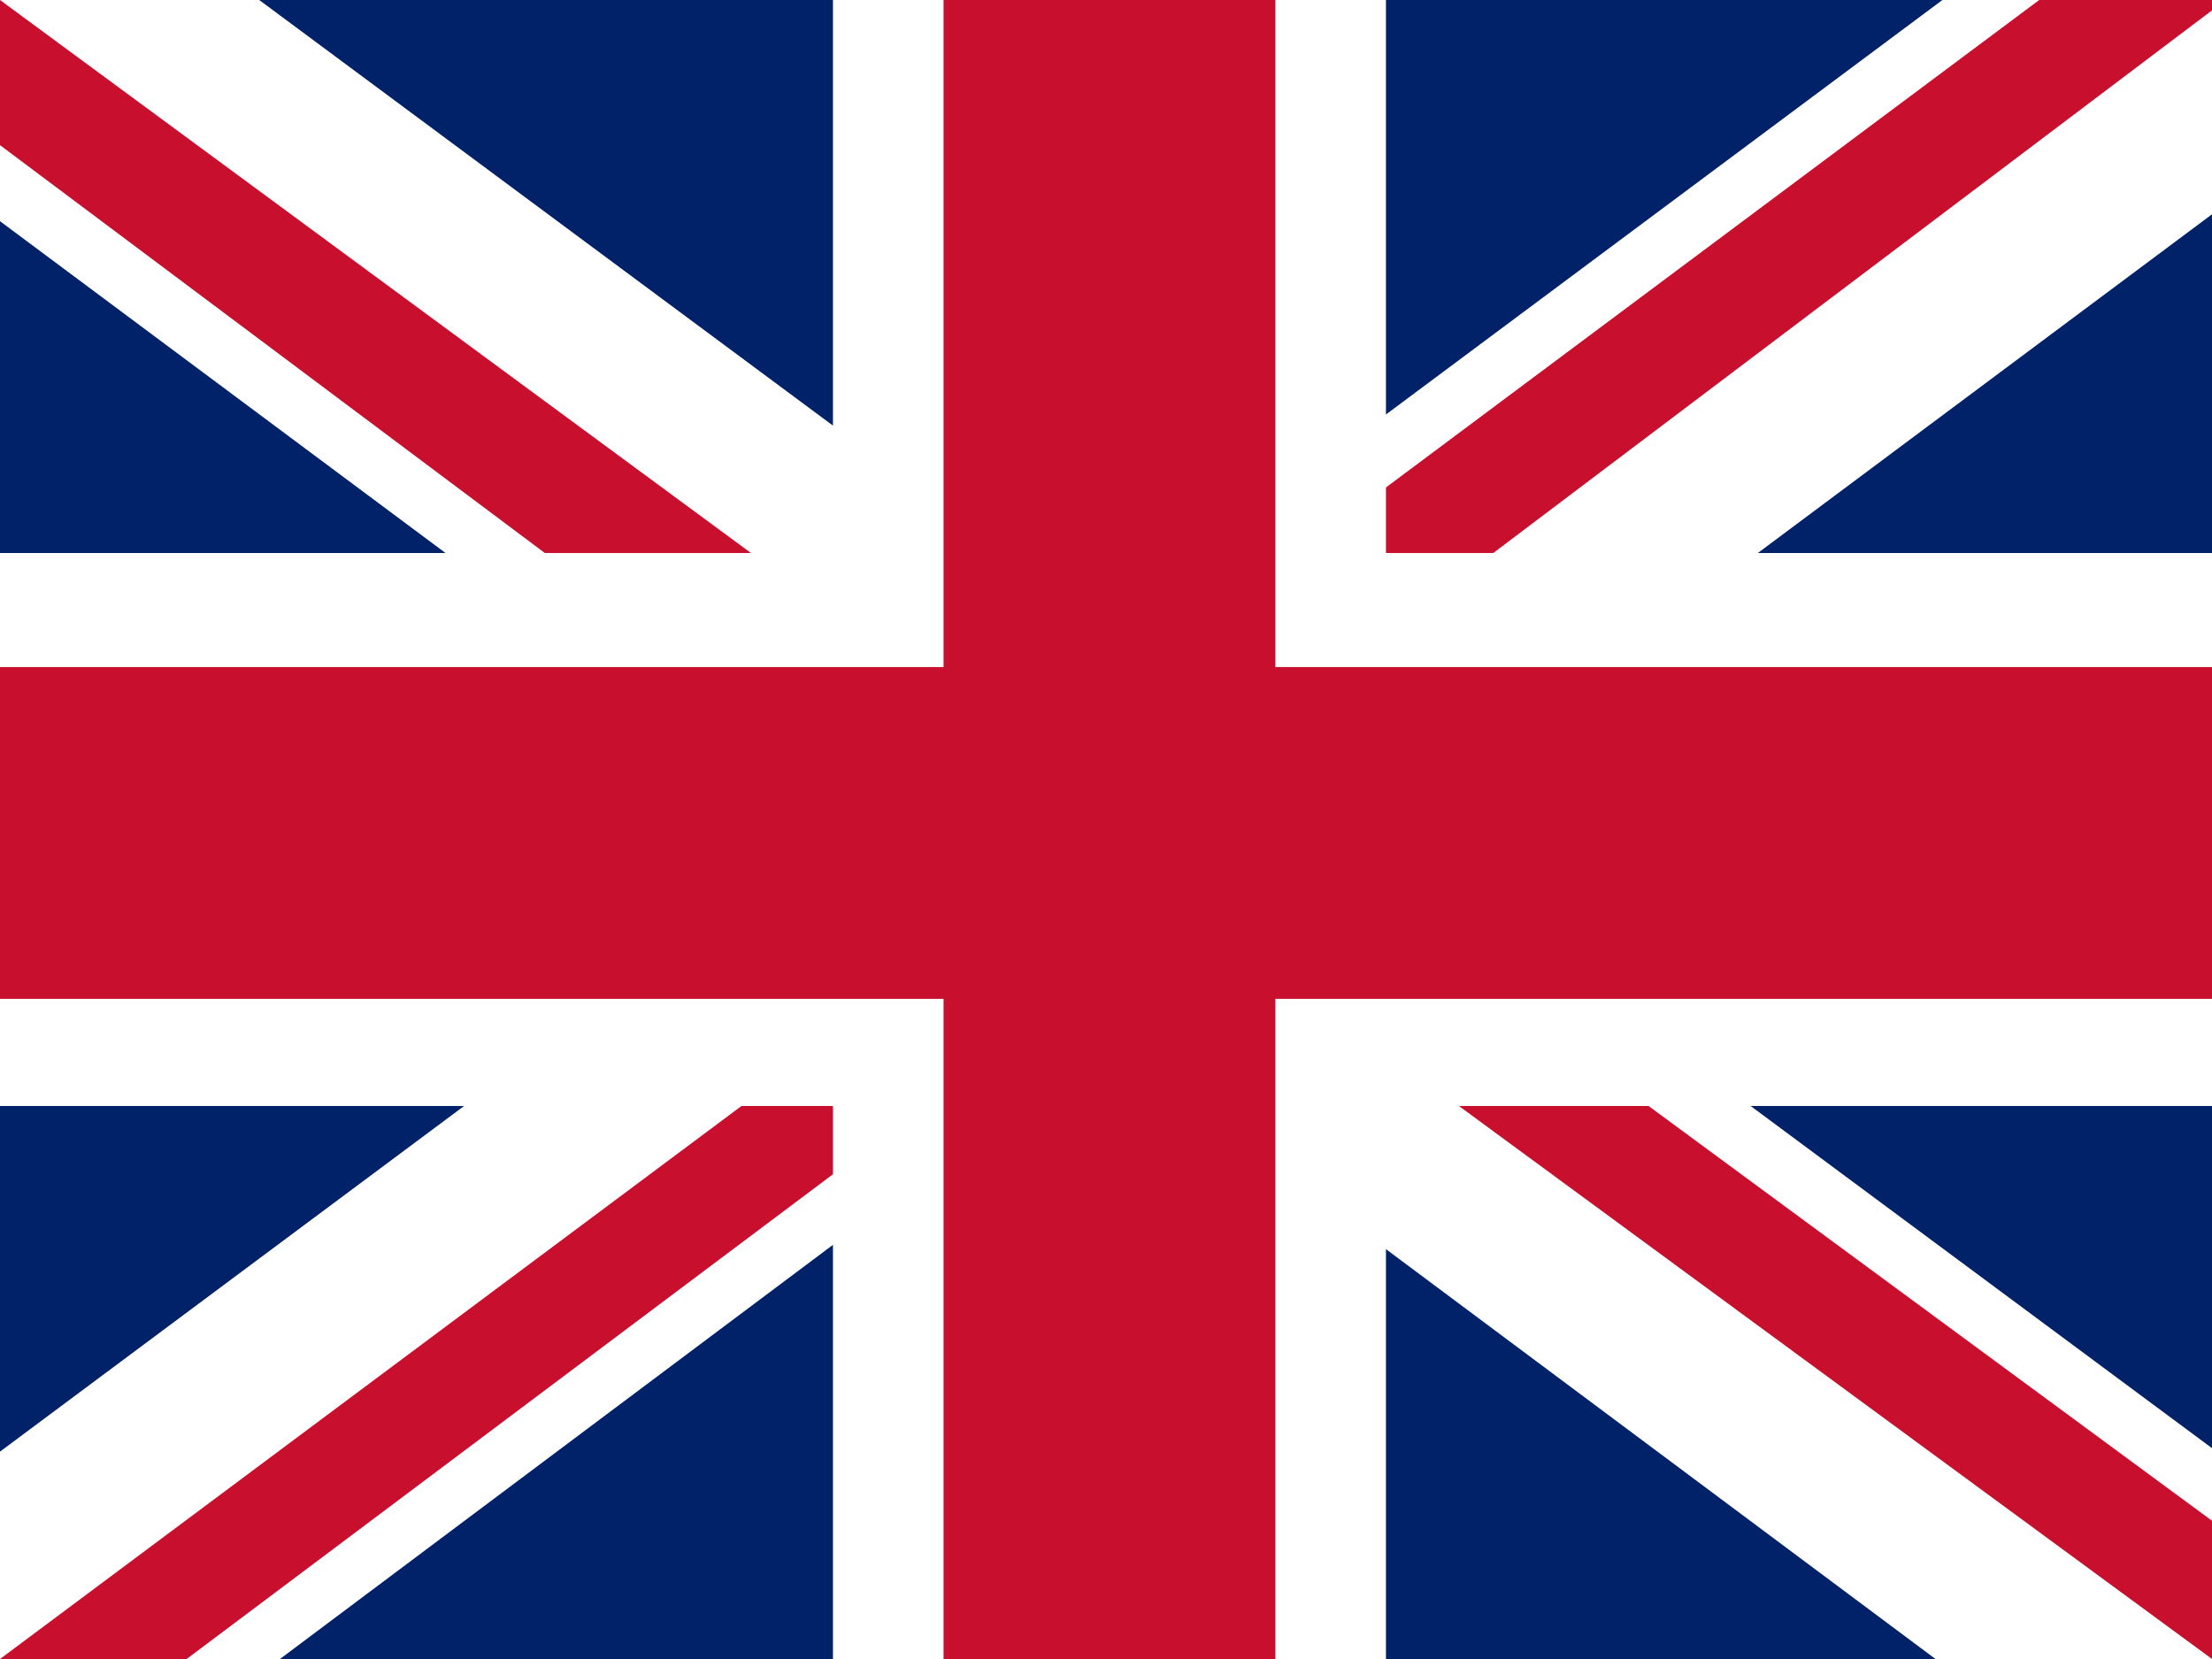
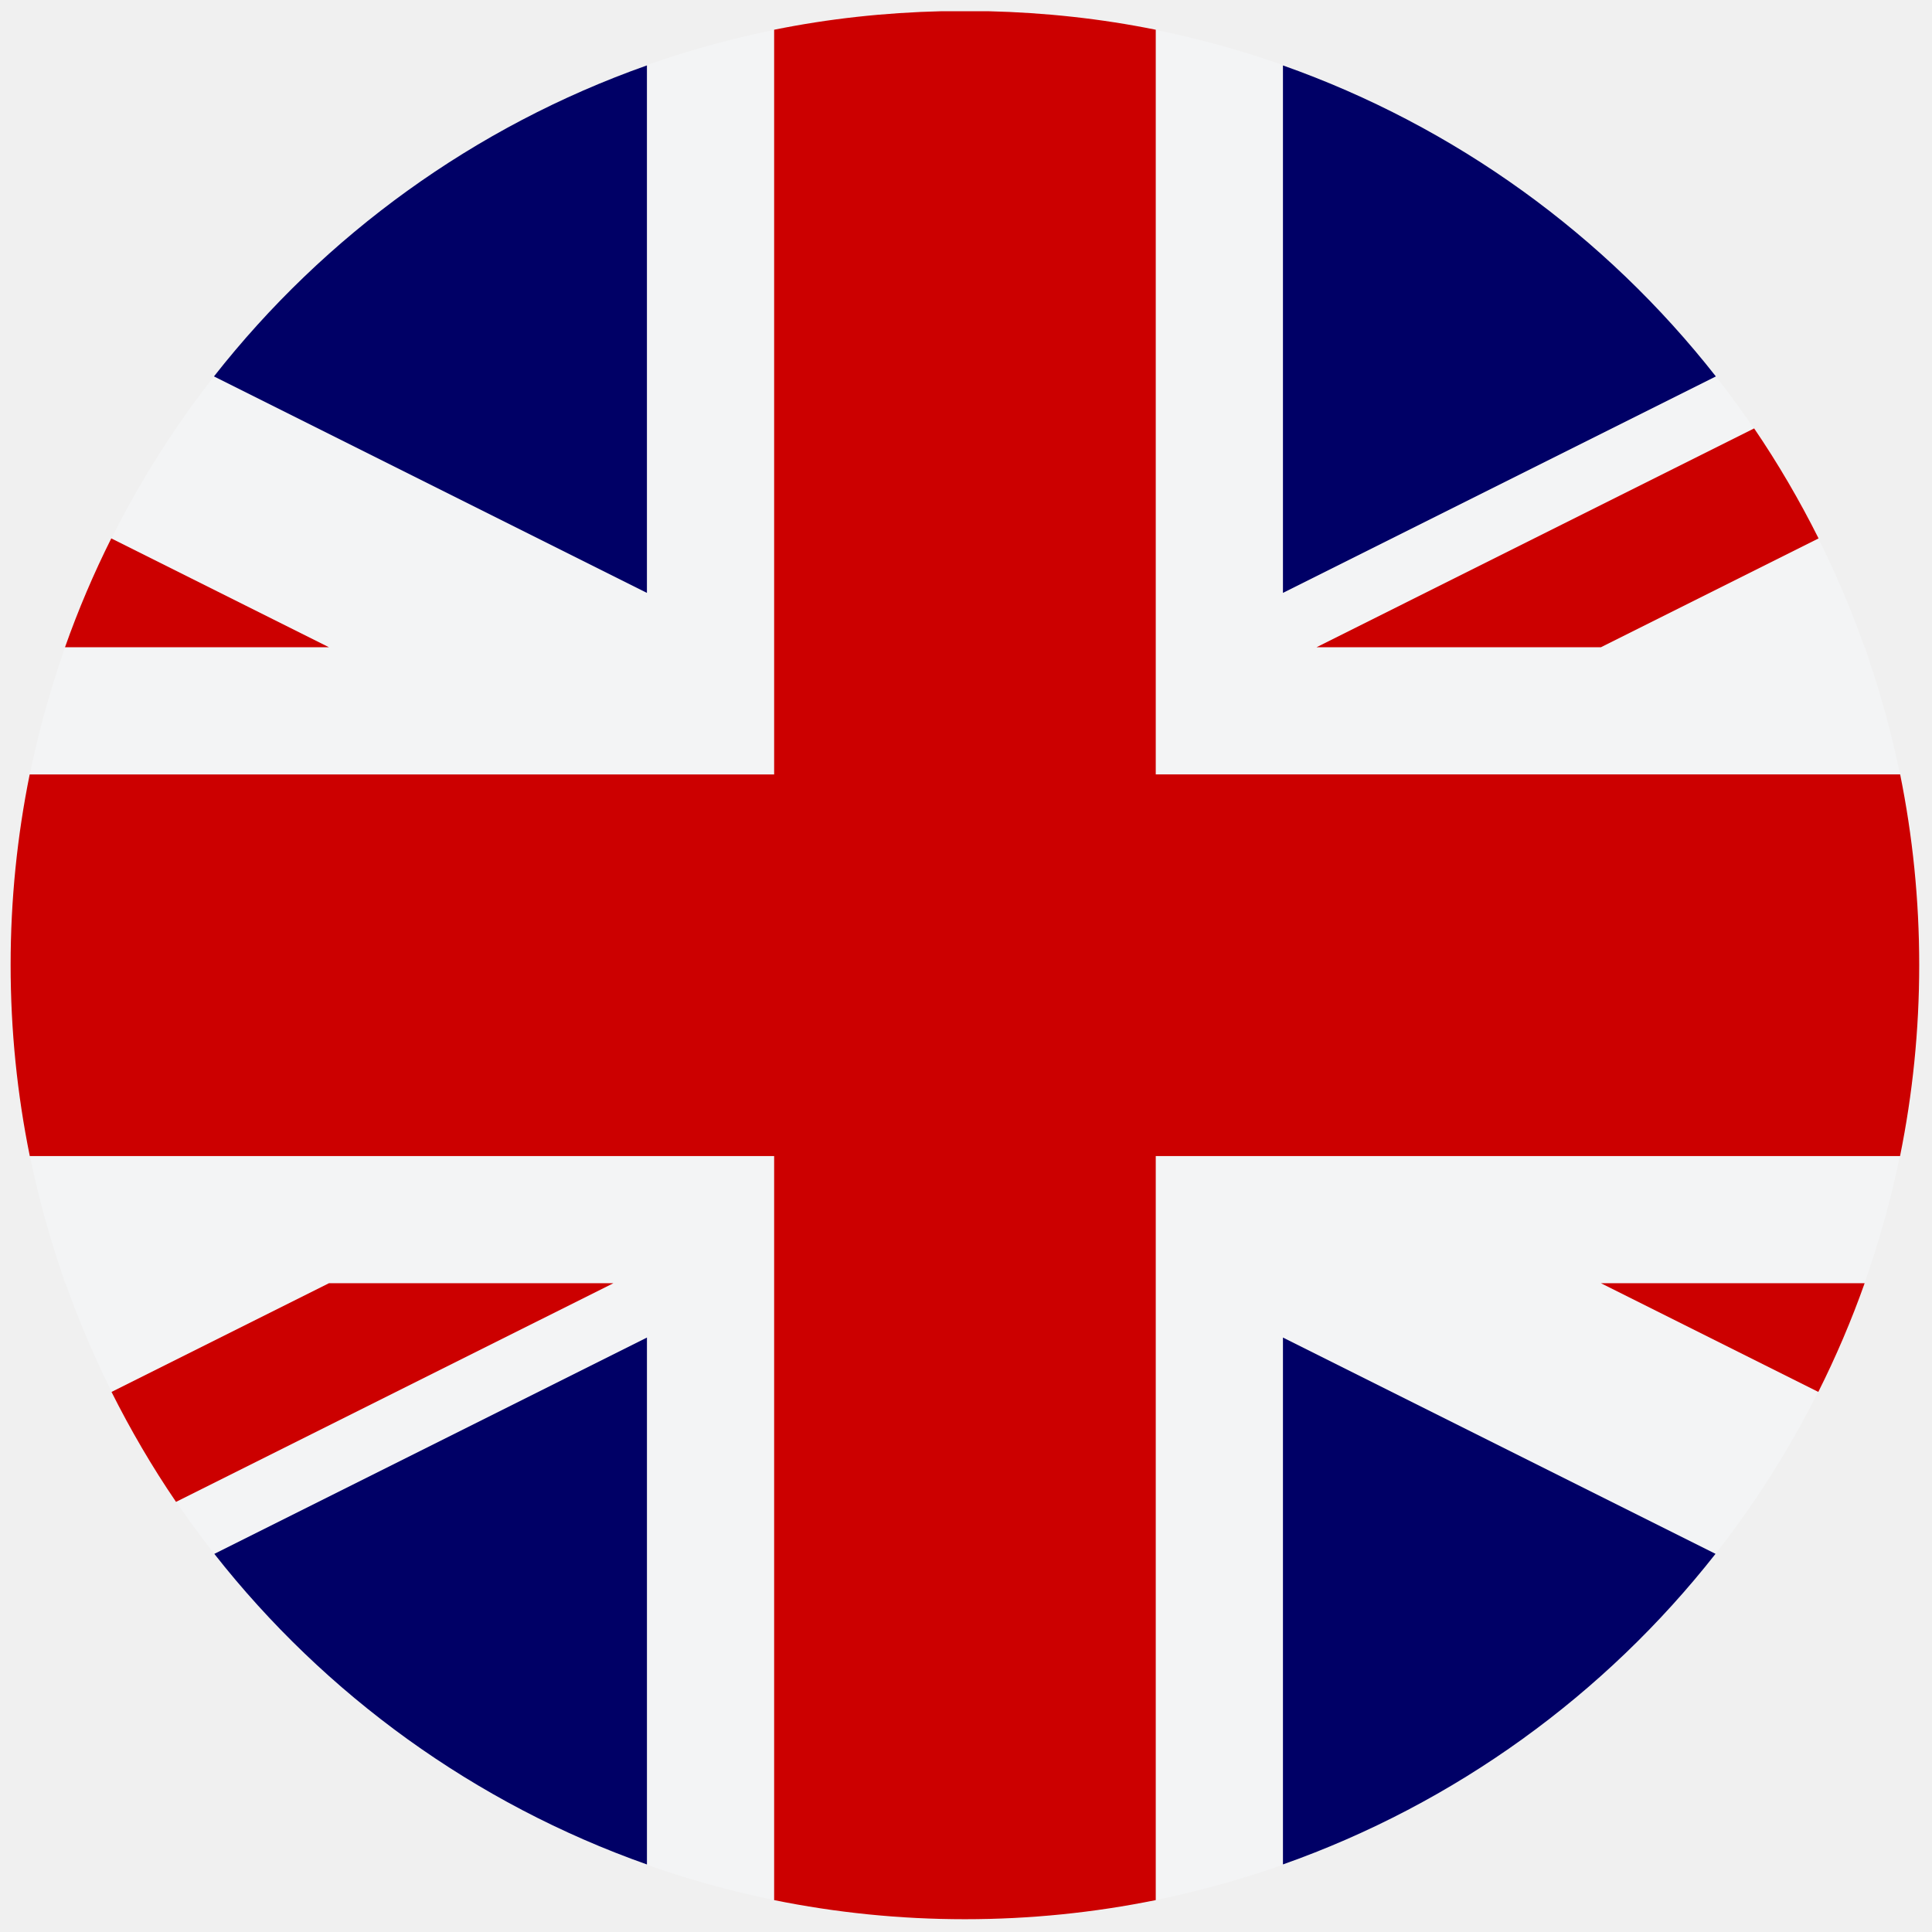
- <svg xmlns="http://www.w3.org/2000/svg" id="flag-icons-gb" viewBox="0 0 640 480">
-   <path fill="#012169" d="M0 0h640v480H0z" />
-   <path fill="#FFF" d="m75 0 244 181L562 0h78v62L400 241l240 178v61h-80L320 301 81 480H0v-60l239-178L0 64V0z" />
-   <path fill="#C8102E" d="m424 281 216 159v40L369 281zm-184 20 6 35L54 480H0zM640 0v3L391 191l2-44L590 0zM0 0l239 176h-60L0 42z" />
-   <path fill="#FFF" d="M241 0v480h160V0zM0 160v160h640V160z" />
-   <path fill="#C8102E" d="M0 193v96h640v-96zM273 0v480h96V0z" />
+ <svg xmlns="http://www.w3.org/2000/svg" version="1.1" width="256" height="256" viewBox="0 0 256 256" xml:space="preserve">
+   <g style="stroke: none; stroke-width: 0; stroke-dasharray: none; stroke-linecap: butt; stroke-linejoin: miter; stroke-miterlimit: 10; fill: none; fill-rule: nonzero; opacity: 1;" transform="translate(1.406593 1.406593) scale(2.81 2.81)">
+     <path d="M 88.35 57.052 c 0.034 -0.123 0.076 -0.243 0.109 -0.367 l -0.004 -0.002 C 89.457 52.957 90 49.043 90 45 c 0 -4.033 -0.54 -7.938 -1.538 -11.657 l 0.004 -0.002 c -0.039 -0.146 -0.088 -0.289 -0.128 -0.434 c -0.137 -0.492 -0.28 -0.982 -0.434 -1.468 c -0.081 -0.257 -0.167 -0.512 -0.253 -0.768 c -0.073 -0.217 -0.139 -0.437 -0.215 -0.653 h -0.015 c -1.645 -4.653 -4.021 -8.96 -7.01 -12.768 L 59.997 27.458 V 2.57 c -4.368 -1.544 -9.046 -2.427 -13.915 -2.542 h -2.164 c -4.868 0.115 -9.545 0.998 -13.913 2.541 v 24.889 L 9.589 17.249 c -2.989 3.809 -5.366 8.116 -7.01 12.769 H 2.564 c -0.076 0.216 -0.143 0.436 -0.216 0.653 c -0.086 0.255 -0.172 0.509 -0.253 0.765 c -0.154 0.486 -0.297 0.977 -0.434 1.47 c -0.04 0.145 -0.089 0.287 -0.128 0.432 l 0.004 0.002 C 0.54 37.061 0 40.966 0 45 c 0 4.043 0.543 7.957 1.545 11.684 l -0.004 0.002 c 0.033 0.123 0.074 0.242 0.108 0.365 c 0.146 0.524 0.298 1.046 0.462 1.562 c 0.075 0.236 0.154 0.47 0.233 0.705 c 0.077 0.231 0.148 0.464 0.229 0.693 H 2.59 c 1.647 4.651 4.025 8.955 7.016 12.761 l 20.4 -10.2 v 24.86 C 34.697 89.089 39.741 90 45 90 c 5.26 0 10.305 -0.911 14.997 -2.57 V 62.572 l 20.398 10.199 c 2.991 -3.806 5.368 -8.11 7.015 -12.76 h 0.015 c 0.081 -0.229 0.152 -0.463 0.23 -0.694 c 0.079 -0.234 0.158 -0.468 0.233 -0.704 C 88.052 58.096 88.205 57.575 88.35 57.052 z" style="stroke: none; stroke-width: 1; stroke-dasharray: none; stroke-linecap: butt; stroke-linejoin: miter; stroke-miterlimit: 10; fill: rgb(243,244,245); fill-rule: nonzero; opacity: 1;" transform=" matrix(1 0 0 1 0 0) " stroke-linecap="round" />
+     <path d="M 53.999 0.902 c -2.565 -0.521 -5.213 -0.81 -7.917 -0.874 h -2.164 c -2.703 0.064 -5.35 0.354 -7.914 0.874 v 35.116 H 0.899 C 0.311 38.92 0 41.924 0 45 c 0 3.087 0.312 6.1 0.904 9.012 h 35.1 v 35.087 C 38.911 89.689 41.919 90 45 90 c 3.082 0 6.091 -0.311 8.999 -0.902 V 54.012 h 35.097 C 89.688 51.1 90 48.087 90 45 c 0 -3.076 -0.311 -6.08 -0.899 -8.983 H 53.999 V 0.902 z" style="stroke: none; stroke-width: 1; stroke-dasharray: none; stroke-linecap: butt; stroke-linejoin: miter; stroke-miterlimit: 10; fill: rgb(204,0,0); fill-rule: nonzero; opacity: 1;" transform=" matrix(1 0 0 1 0 0) " stroke-linecap="round" />
+     <path d="M 85.242 65.135 c 0.829 -1.653 1.56 -3.363 2.184 -5.125 H 74.993 L 85.242 65.135 z" style="stroke: none; stroke-width: 1; stroke-dasharray: none; stroke-linecap: butt; stroke-linejoin: miter; stroke-miterlimit: 10; fill: rgb(204,0,0); fill-rule: nonzero; opacity: 1;" transform=" matrix(1 0 0 1 0 0) " stroke-linecap="round" />
+     <path d="M 82.216 19.701 L 61.581 30.019 h 13.412 l 10.261 -5.131 C 84.353 23.088 83.341 21.354 82.216 19.701 z" style="stroke: none; stroke-width: 1; stroke-dasharray: none; stroke-linecap: butt; stroke-linejoin: miter; stroke-miterlimit: 10; fill: rgb(204,0,0); fill-rule: nonzero; opacity: 1;" transform=" matrix(1 0 0 1 0 0) " stroke-linecap="round" />
+     <path d="M 4.747 24.887 c -0.829 1.655 -1.559 3.368 -2.182 5.132 H 15.01 L 4.747 24.887 z" style="stroke: none; stroke-width: 1; stroke-dasharray: none; stroke-linecap: butt; stroke-linejoin: miter; stroke-miterlimit: 10; fill: rgb(204,0,0); fill-rule: nonzero; opacity: 1;" transform=" matrix(1 0 0 1 0 0) " stroke-linecap="round" />
+     <path d="M 7.8 70.321 L 28.422 60.01 H 15.01 L 4.758 65.136 C 5.661 66.936 6.674 68.67 7.8 70.321 z" style="stroke: none; stroke-width: 1; stroke-dasharray: none; stroke-linecap: butt; stroke-linejoin: miter; stroke-miterlimit: 10; fill: rgb(204,0,0); fill-rule: nonzero; opacity: 1;" transform=" matrix(1 0 0 1 0 0) " stroke-linecap="round" />
+     <path d="M 9.605 72.771" style="stroke: none; stroke-width: 1; stroke-dasharray: none; stroke-linecap: butt; stroke-linejoin: miter; stroke-miterlimit: 10; fill: rgb(0,0,102); fill-rule: nonzero; opacity: 1;" transform=" matrix(1 0 0 1 0 0) " stroke-linecap="round" />
+     <path d="M 80.412 17.251" style="stroke: none; stroke-width: 1; stroke-dasharray: none; stroke-linecap: butt; stroke-linejoin: miter; stroke-miterlimit: 10; fill: rgb(0,0,102); fill-rule: nonzero; opacity: 1;" transform=" matrix(1 0 0 1 0 0) " stroke-linecap="round" />
+     <path d="M 80.395 72.77" style="stroke: none; stroke-width: 1; stroke-dasharray: none; stroke-linecap: butt; stroke-linejoin: miter; stroke-miterlimit: 10; fill: rgb(0,0,102); fill-rule: nonzero; opacity: 1;" transform=" matrix(1 0 0 1 0 0) " stroke-linecap="round" />
+     <path d="M 9.589 17.25" style="stroke: none; stroke-width: 1; stroke-dasharray: none; stroke-linecap: butt; stroke-linejoin: miter; stroke-miterlimit: 10; fill: rgb(0,0,102); fill-rule: nonzero; opacity: 1;" transform=" matrix(1 0 0 1 0 0) " stroke-linecap="round" />
+     <path d="M 9.589 17.249 l 20.416 10.208 v -3.99 V 2.584 C 21.874 5.458 14.813 10.593 9.589 17.249 z" style="stroke: none; stroke-width: 1; stroke-dasharray: none; stroke-linecap: butt; stroke-linejoin: miter; stroke-miterlimit: 10; fill: rgb(0,0,102); fill-rule: nonzero; opacity: 1;" transform=" matrix(1 0 0 1 0 0) " stroke-linecap="round" />
+     <path d="M 59.997 2.585 v 22.302 v 2.57 L 80.411 17.25 C 75.188 10.594 68.128 5.459 59.997 2.585 z" style="stroke: none; stroke-width: 1; stroke-dasharray: none; stroke-linecap: butt; stroke-linejoin: miter; stroke-miterlimit: 10; fill: rgb(0,0,102); fill-rule: nonzero; opacity: 1;" transform=" matrix(1 0 0 1 0 0) " stroke-linecap="round" />
+     <path d="M 30.006 72.77 V 62.572 l -20.4 10.2 c 5.222 6.646 12.276 11.774 20.4 14.646 V 72.77 z" style="stroke: none; stroke-width: 1; stroke-dasharray: none; stroke-linecap: butt; stroke-linejoin: miter; stroke-miterlimit: 10; fill: rgb(0,0,102); fill-rule: nonzero; opacity: 1;" transform=" matrix(1 0 0 1 0 0) " stroke-linecap="round" />
+     <path d="M 59.997 62.572 v 9.296 v 15.548 c 8.123 -2.872 15.176 -8 20.398 -14.646 L 59.997 62.572 z" style="stroke: none; stroke-width: 1; stroke-dasharray: none; stroke-linecap: butt; stroke-linejoin: miter; stroke-miterlimit: 10; fill: rgb(0,0,102); fill-rule: nonzero; opacity: 1;" transform=" matrix(1 0 0 1 0 0) " stroke-linecap="round" />
+   </g>
</svg>
